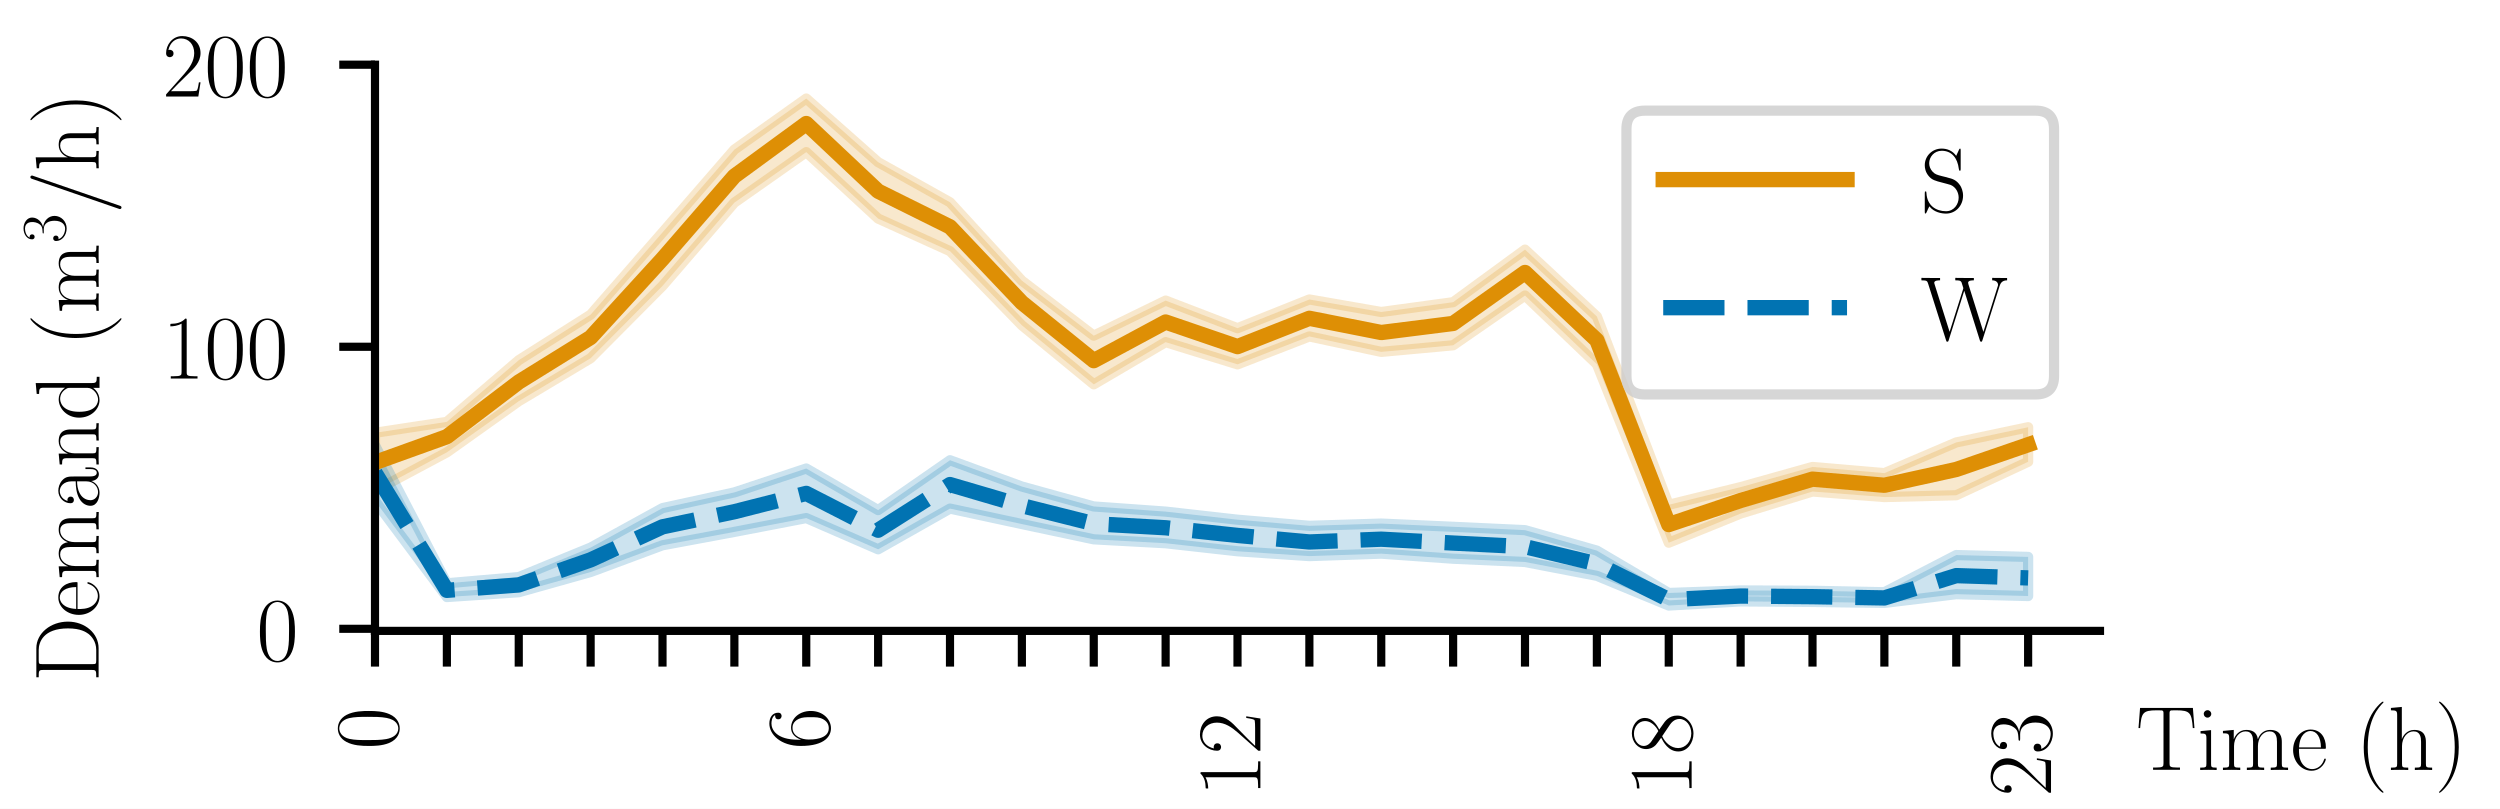
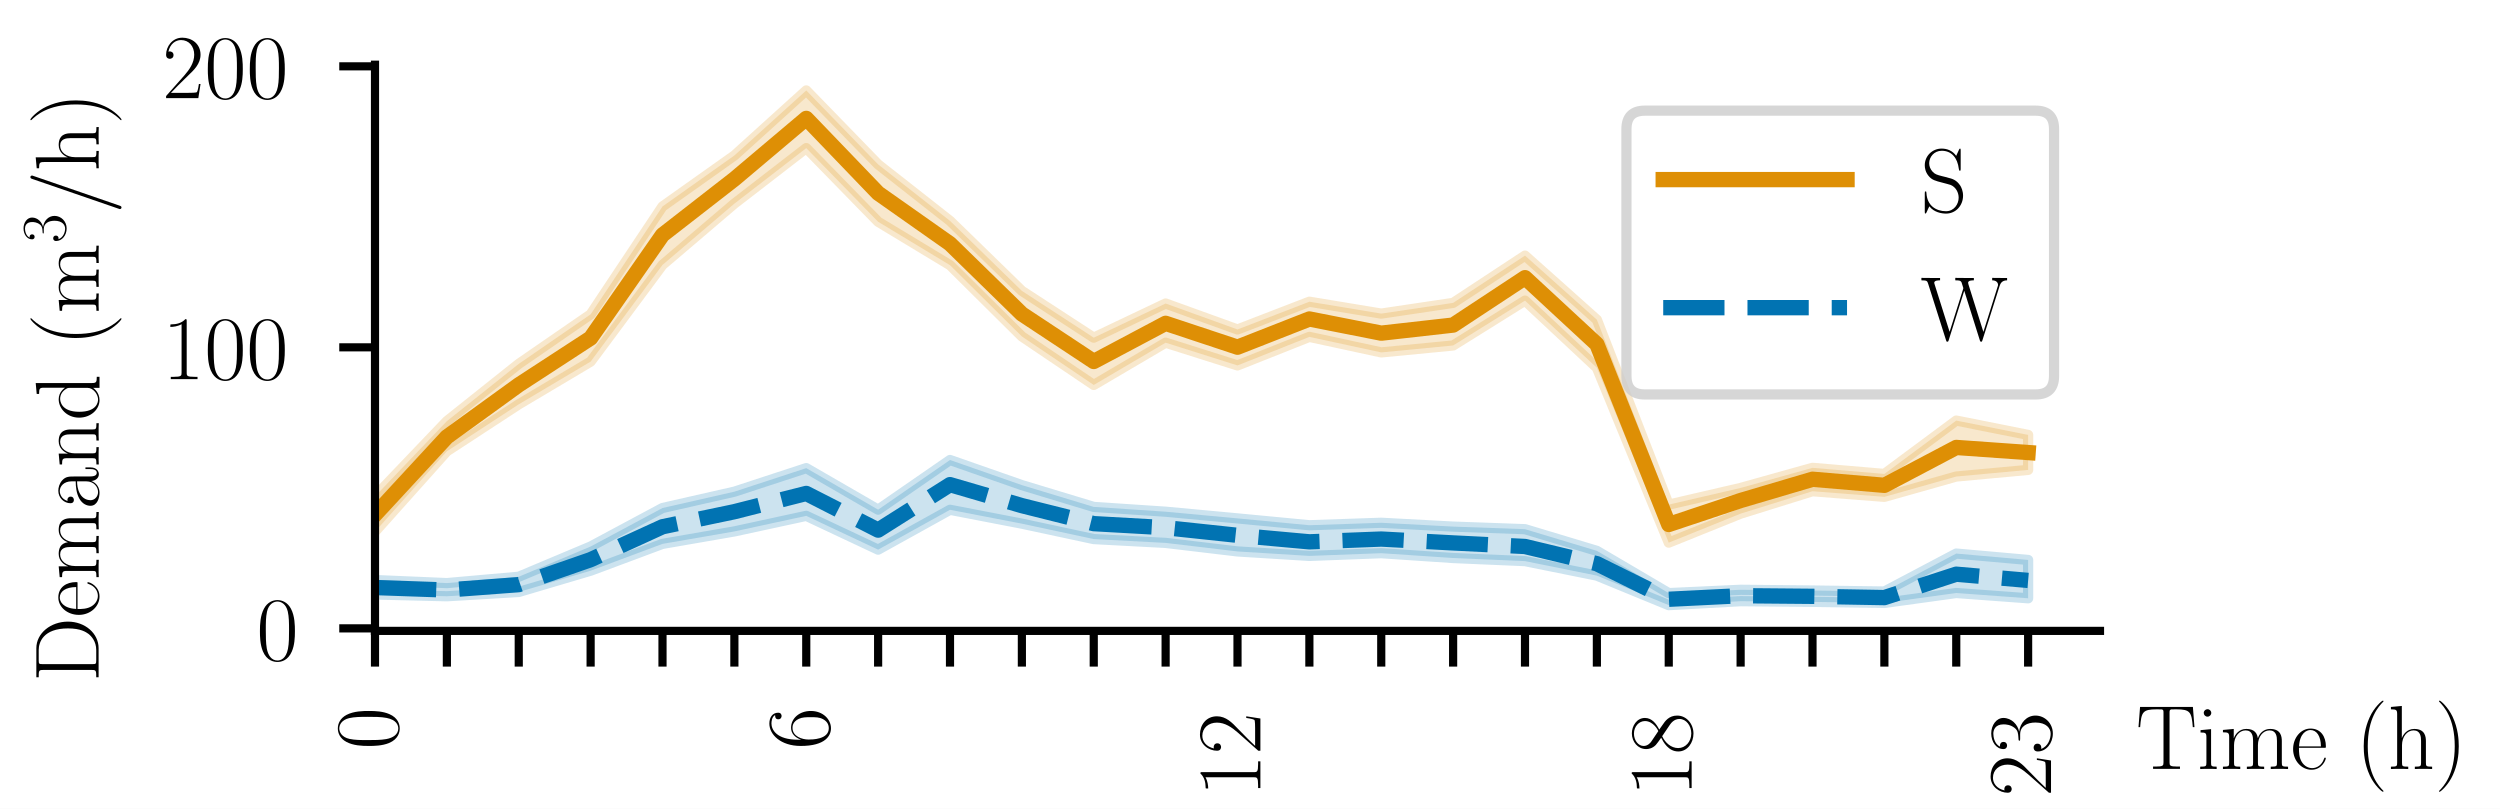
<svg xmlns="http://www.w3.org/2000/svg" xmlns:xlink="http://www.w3.org/1999/xlink" width="244.8pt" height="79.2pt" viewBox="0 0 244.8 79.2" version="1.1">
  <defs>
    <style type="text/css">*{stroke-linejoin: round; stroke-linecap: butt}</style>
  </defs>
  <g id="figure_1">
    <g id="patch_1">
      <path d="M 0 79.2  L 244.8 79.2  L 244.8 0  L 0 0  z " style="fill: #ffffff" />
    </g>
    <g id="axes_1">
      <g id="patch_2">
        <path d="M 36.72 61.776  L 205.632 61.776  L 205.632 6.336  L 36.72 6.336  z " style="fill: #ffffff" />
      </g>
      <g id="PolyCollection_1">
        <defs>
-           <path id="m12ce5b726d" d="M 36.72 -36.819  L 36.72 -31.152  L 43.758 -34.908  L 50.796 -39.917  L 57.834 -44.123  L 64.872 -51.203  L 71.91 -59.358  L 78.948 -64.305  L 85.986 -57.797  L 93.024 -54.61  L 100.062 -47.348  L 107.1 -41.566  L 114.138 -45.698  L 121.176 -43.523  L 128.214 -46.255  L 135.252 -44.744  L 142.29 -45.39  L 149.328 -50.262  L 156.366 -43.533  L 163.404 -26.059  L 170.442 -28.914  L 177.48 -31.071  L 184.518 -30.527  L 191.556 -30.705  L 198.594 -33.984  L 198.594 -37.366  L 198.594 -37.366  L 191.556 -35.878  L 184.518 -32.87  L 177.48 -33.476  L 170.442 -31.502  L 163.404 -29.772  L 156.366 -48.208  L 149.328 -54.757  L 142.29 -49.61  L 135.252 -48.649  L 128.214 -49.876  L 121.176 -47.063  L 114.138 -49.767  L 107.1 -46.332  L 100.062 -51.717  L 93.024 -59.392  L 85.986 -63.322  L 78.948 -69.552  L 71.91 -64.55  L 64.872 -56.44  L 57.834 -48.388  L 50.796 -43.93  L 43.758 -37.893  L 36.72 -36.819  z " style="stroke: #de8f05; stroke-opacity: 0.2" />
+           <path id="m1b6245ab65" d="M 36.72 -30.594  L 36.72 -27.14  L 43.758 -35.012  L 50.796 -39.61  L 57.834 -43.792  L 64.872 -53.26  L 71.91 -59.259  L 78.948 -64.697  L 85.986 -57.485  L 93.024 -53.235  L 100.062 -46.256  L 107.1 -41.506  L 114.138 -45.644  L 121.176 -43.417  L 128.214 -46.213  L 135.252 -44.692  L 142.29 -45.371  L 149.328 -49.762  L 156.366 -43.186  L 163.404 -26.065  L 170.442 -28.906  L 177.48 -31.099  L 184.518 -30.548  L 191.556 -32.538  L 198.594 -33.188  L 198.594 -36.615  L 198.594 -36.615  L 191.556 -38.017  L 184.518 -32.792  L 177.48 -33.389  L 170.442 -31.421  L 163.404 -29.788  L 156.366 -47.893  L 149.328 -54.172  L 142.29 -49.542  L 135.252 -48.492  L 128.214 -49.657  L 121.176 -46.939  L 114.138 -49.48  L 107.1 -46.136  L 100.062 -50.718  L 93.024 -57.574  L 85.986 -63.1  L 78.948 -70.344  L 71.91 -63.975  L 64.872 -58.984  L 57.834 -48.421  L 50.796 -43.569  L 43.758 -37.962  L 36.72 -30.594  z " style="stroke: #de8f05; stroke-opacity: 0.2" />
        </defs>
-         <g clip-path="url(#p8ca3960fbe)">
-           <use xlink:href="#m12ce5b726d" x="0" y="79.2" style="fill: #de8f05; fill-opacity: 0.2; stroke: #de8f05; stroke-opacity: 0.2" />
+         <g clip-path="url(#p51ac0f9c95)">
+           <use xlink:href="#m1b6245ab65" x="0" y="79.2" style="fill: #de8f05; fill-opacity: 0.2; stroke: #de8f05; stroke-opacity: 0.2" />
        </g>
      </g>
      <g id="PolyCollection_2">
        <defs>
-           <path id="mb909bb42ac" d="M 36.72 -35.595  L 36.72 -30.153  L 43.758 -20.737  L 50.796 -21.209  L 57.834 -23.188  L 64.872 -25.806  L 71.91 -27.116  L 78.948 -28.47  L 85.986 -25.413  L 93.024 -29.398  L 100.062 -27.884  L 107.1 -26.389  L 114.138 -26.005  L 121.176 -25.22  L 128.214 -24.746  L 135.252 -24.986  L 142.29 -24.49  L 149.328 -24.17  L 156.366 -22.814  L 163.404 -19.906  L 170.442 -20.311  L 177.48 -20.258  L 184.518 -20.161  L 191.556 -21.019  L 198.594 -20.835  L 198.594 -24.668  L 198.594 -24.668  L 191.556 -24.849  L 184.518 -21.21  L 177.48 -21.353  L 170.442 -21.384  L 163.404 -21.136  L 156.366 -25.286  L 149.328 -27.288  L 142.29 -27.617  L 135.252 -27.932  L 128.214 -27.713  L 121.176 -28.312  L 114.138 -29.104  L 107.1 -29.608  L 100.062 -31.558  L 93.024 -34.134  L 85.986 -29.252  L 78.948 -33.325  L 71.91 -30.985  L 64.872 -29.447  L 57.834 -25.58  L 50.796 -22.692  L 43.758 -22.085  L 36.72 -35.595  z " style="stroke: #0173b2; stroke-opacity: 0.2" />
+           <path id="m9e4629a9d5" d="M 36.72 -22.403  L 36.72 -20.987  L 43.758 -20.814  L 50.796 -21.234  L 57.834 -23.317  L 64.872 -25.943  L 71.91 -27.163  L 78.948 -28.688  L 85.986 -25.378  L 93.024 -29.281  L 100.062 -27.923  L 107.1 -26.414  L 114.138 -26.039  L 121.176 -25.203  L 128.214 -24.765  L 135.252 -25.031  L 142.29 -24.558  L 149.328 -24.255  L 156.366 -22.834  L 163.404 -19.944  L 170.442 -20.332  L 177.48 -20.263  L 184.518 -20.16  L 191.556 -21.133  L 198.594 -20.616  L 198.594 -24.371  L 198.594 -24.371  L 191.556 -24.996  L 184.518 -21.279  L 177.48 -21.378  L 170.442 -21.449  L 163.404 -21.124  L 156.366 -25.261  L 149.328 -27.383  L 142.29 -27.635  L 135.252 -28.011  L 128.214 -27.769  L 121.176 -28.439  L 114.138 -29.094  L 107.1 -29.563  L 100.062 -31.697  L 93.024 -34.158  L 85.986 -29.294  L 78.948 -33.362  L 71.91 -31.056  L 64.872 -29.456  L 57.834 -25.685  L 50.796 -22.726  L 43.758 -22.103  L 36.72 -22.403  z " style="stroke: #0173b2; stroke-opacity: 0.2" />
        </defs>
-         <g clip-path="url(#p8ca3960fbe)">
-           <use xlink:href="#mb909bb42ac" x="0" y="79.2" style="fill: #0173b2; fill-opacity: 0.2; stroke: #0173b2; stroke-opacity: 0.2" />
+         <g clip-path="url(#p51ac0f9c95)">
+           <use xlink:href="#m9e4629a9d5" x="0" y="79.2" style="fill: #0173b2; fill-opacity: 0.2; stroke: #0173b2; stroke-opacity: 0.2" />
        </g>
      </g>
      <g id="matplotlib.axis_1">
        <g id="xtick_1">
          <g id="line2d_1">
            <defs>
-               <path id="m2bdfe4a39f" d="M 0 0  L 0 3.5  " style="stroke: #000000; stroke-width: 0.8" />
-             </defs>
-             <g>
-               <use xlink:href="#m2bdfe4a39f" x="36.72" y="61.776" style="stroke: #000000; stroke-width: 0.8" />
+               <path id="m7a47368b50" d="M 0 0  L 0 3.5  " style="stroke: #000000; stroke-width: 0.8" />
+             </defs>
+             <g>
+               <use xlink:href="#m7a47368b50" x="36.72" y="61.776" style="stroke: #000000; stroke-width: 0.8" />
            </g>
          </g>
          <g id="text_1">
            <g transform="translate(38.96159 73.38369) rotate(-90) scale(0.09 -0.09)">
              <defs>
                <path id="CMR17-30" d="M 2688 2025  C 2688 2416 2682 3080 2413 3591  C 2176 4039 1798 4198 1466 4198  C 1158 4198 768 4058 525 3597  C 269 3118 243 2524 243 2025  C 243 1661 250 1106 448 619  C 723 -39 1216 -128 1466 -128  C 1760 -128 2208 -7 2470 600  C 2662 1042 2688 1559 2688 2025  z M 1466 -26  C 1056 -26 813 325 723 812  C 653 1188 653 1738 653 2096  C 653 2588 653 2997 736 3387  C 858 3929 1216 4096 1466 4096  C 1728 4096 2067 3923 2189 3400  C 2272 3036 2278 2607 2278 2096  C 2278 1680 2278 1169 2202 792  C 2067 95 1690 -26 1466 -26  z " transform="scale(0.015625)" />
              </defs>
              <use xlink:href="#CMR17-30" transform="scale(0.996264)" />
            </g>
          </g>
        </g>
        <g id="xtick_2">
          <g id="line2d_2">
            <g>
-               <use xlink:href="#m2bdfe4a39f" x="43.758" y="61.776" style="stroke: #000000; stroke-width: 0.8" />
+               <use xlink:href="#m7a47368b50" x="43.758" y="61.776" style="stroke: #000000; stroke-width: 0.8" />
            </g>
          </g>
        </g>
        <g id="xtick_3">
          <g id="line2d_3">
            <g>
-               <use xlink:href="#m2bdfe4a39f" x="50.796" y="61.776" style="stroke: #000000; stroke-width: 0.8" />
+               <use xlink:href="#m7a47368b50" x="50.796" y="61.776" style="stroke: #000000; stroke-width: 0.8" />
            </g>
          </g>
        </g>
        <g id="xtick_4">
          <g id="line2d_4">
            <g>
-               <use xlink:href="#m2bdfe4a39f" x="57.834" y="61.776" style="stroke: #000000; stroke-width: 0.8" />
+               <use xlink:href="#m7a47368b50" x="57.834" y="61.776" style="stroke: #000000; stroke-width: 0.8" />
            </g>
          </g>
        </g>
        <g id="xtick_5">
          <g id="line2d_5">
            <g>
-               <use xlink:href="#m2bdfe4a39f" x="64.872" y="61.776" style="stroke: #000000; stroke-width: 0.8" />
+               <use xlink:href="#m7a47368b50" x="64.872" y="61.776" style="stroke: #000000; stroke-width: 0.8" />
            </g>
          </g>
        </g>
        <g id="xtick_6">
          <g id="line2d_6">
            <g>
-               <use xlink:href="#m2bdfe4a39f" x="71.91" y="61.776" style="stroke: #000000; stroke-width: 0.8" />
+               <use xlink:href="#m7a47368b50" x="71.91" y="61.776" style="stroke: #000000; stroke-width: 0.8" />
            </g>
          </g>
        </g>
        <g id="xtick_7">
          <g id="line2d_7">
            <g>
-               <use xlink:href="#m2bdfe4a39f" x="78.948" y="61.776" style="stroke: #000000; stroke-width: 0.8" />
+               <use xlink:href="#m7a47368b50" x="78.948" y="61.776" style="stroke: #000000; stroke-width: 0.8" />
            </g>
          </g>
          <g id="text_2">
            <g transform="translate(81.18959 73.38369) rotate(-90) scale(0.09 -0.09)">
              <defs>
                <path id="CMR17-36" d="M 678 2176  C 678 3690 1395 4032 1811 4032  C 1946 4032 2272 4009 2400 3776  C 2298 3776 2106 3776 2106 3553  C 2106 3381 2246 3323 2336 3323  C 2394 3323 2566 3348 2566 3560  C 2566 3954 2246 4179 1805 4179  C 1043 4179 243 3390 243 1984  C 243 253 966 -128 1478 -128  C 2099 -128 2688 427 2688 1283  C 2688 2081 2170 2662 1517 2662  C 1126 2662 838 2407 678 1960  L 678 2176  z M 1478 25  C 691 25 691 1200 691 1436  C 691 1896 909 2560 1504 2560  C 1613 2560 1926 2560 2138 2120  C 2253 1870 2253 1609 2253 1289  C 2253 944 2253 690 2118 434  C 1978 171 1773 25 1478 25  z " transform="scale(0.015625)" />
              </defs>
              <use xlink:href="#CMR17-36" transform="scale(0.996264)" />
            </g>
          </g>
        </g>
        <g id="xtick_8">
          <g id="line2d_8">
            <g>
-               <use xlink:href="#m2bdfe4a39f" x="85.986" y="61.776" style="stroke: #000000; stroke-width: 0.8" />
+               <use xlink:href="#m7a47368b50" x="85.986" y="61.776" style="stroke: #000000; stroke-width: 0.8" />
            </g>
          </g>
        </g>
        <g id="xtick_9">
          <g id="line2d_9">
            <g>
-               <use xlink:href="#m2bdfe4a39f" x="93.024" y="61.776" style="stroke: #000000; stroke-width: 0.8" />
+               <use xlink:href="#m7a47368b50" x="93.024" y="61.776" style="stroke: #000000; stroke-width: 0.8" />
            </g>
          </g>
        </g>
        <g id="xtick_10">
          <g id="line2d_10">
            <g>
-               <use xlink:href="#m2bdfe4a39f" x="100.062" y="61.776" style="stroke: #000000; stroke-width: 0.8" />
+               <use xlink:href="#m7a47368b50" x="100.062" y="61.776" style="stroke: #000000; stroke-width: 0.8" />
            </g>
          </g>
        </g>
        <g id="xtick_11">
          <g id="line2d_11">
            <g>
-               <use xlink:href="#m2bdfe4a39f" x="107.1" y="61.776" style="stroke: #000000; stroke-width: 0.8" />
+               <use xlink:href="#m7a47368b50" x="107.1" y="61.776" style="stroke: #000000; stroke-width: 0.8" />
            </g>
          </g>
        </g>
        <g id="xtick_12">
          <g id="line2d_12">
            <g>
-               <use xlink:href="#m2bdfe4a39f" x="114.138" y="61.776" style="stroke: #000000; stroke-width: 0.8" />
+               <use xlink:href="#m7a47368b50" x="114.138" y="61.776" style="stroke: #000000; stroke-width: 0.8" />
            </g>
          </g>
        </g>
        <g id="xtick_13">
          <g id="line2d_13">
            <g>
-               <use xlink:href="#m2bdfe4a39f" x="121.176" y="61.776" style="stroke: #000000; stroke-width: 0.8" />
+               <use xlink:href="#m7a47368b50" x="121.176" y="61.776" style="stroke: #000000; stroke-width: 0.8" />
            </g>
          </g>
          <g id="text_3">
            <g transform="translate(123.4176 77.99138) rotate(-90) scale(0.09 -0.09)">
              <defs>
                <path id="CMR17-31" d="M 1702 4058  C 1702 4192 1696 4192 1606 4192  C 1357 3916 979 3827 621 3827  C 602 3827 570 3827 563 3808  C 557 3795 557 3782 557 3648  C 755 3648 1088 3686 1344 3839  L 1344 461  C 1344 236 1331 160 781 160  L 589 160  L 589 0  C 896 0 1216 0 1523 0  C 1830 0 2150 0 2458 0  L 2458 160  L 2266 160  C 1715 160 1702 230 1702 458  L 1702 4058  z " transform="scale(0.015625)" />
                <path id="CMR17-32" d="M 2669 989  L 2554 989  C 2490 536 2438 459 2413 420  C 2381 369 1920 369 1830 369  L 602 369  C 832 619 1280 1072 1824 1597  C 2214 1967 2669 2402 2669 3035  C 2669 3790 2067 4224 1395 4224  C 691 4224 262 3604 262 3030  C 262 2780 448 2748 525 2748  C 589 2748 781 2787 781 3010  C 781 3207 614 3264 525 3264  C 486 3264 448 3258 422 3245  C 544 3790 915 4058 1306 4058  C 1862 4058 2227 3617 2227 3035  C 2227 2479 1901 2000 1536 1584  L 262 146  L 262 0  L 2515 0  L 2669 989  z " transform="scale(0.015625)" />
              </defs>
              <use xlink:href="#CMR17-31" transform="scale(0.996264)" />
              <use xlink:href="#CMR17-32" transform="translate(45.69048 0) scale(0.996264)" />
            </g>
          </g>
        </g>
        <g id="xtick_14">
          <g id="line2d_14">
            <g>
-               <use xlink:href="#m2bdfe4a39f" x="128.214" y="61.776" style="stroke: #000000; stroke-width: 0.8" />
+               <use xlink:href="#m7a47368b50" x="128.214" y="61.776" style="stroke: #000000; stroke-width: 0.8" />
            </g>
          </g>
        </g>
        <g id="xtick_15">
          <g id="line2d_15">
            <g>
-               <use xlink:href="#m2bdfe4a39f" x="135.252" y="61.776" style="stroke: #000000; stroke-width: 0.8" />
+               <use xlink:href="#m7a47368b50" x="135.252" y="61.776" style="stroke: #000000; stroke-width: 0.8" />
            </g>
          </g>
        </g>
        <g id="xtick_16">
          <g id="line2d_16">
            <g>
-               <use xlink:href="#m2bdfe4a39f" x="142.29" y="61.776" style="stroke: #000000; stroke-width: 0.8" />
+               <use xlink:href="#m7a47368b50" x="142.29" y="61.776" style="stroke: #000000; stroke-width: 0.8" />
            </g>
          </g>
        </g>
        <g id="xtick_17">
          <g id="line2d_17">
            <g>
-               <use xlink:href="#m2bdfe4a39f" x="149.328" y="61.776" style="stroke: #000000; stroke-width: 0.8" />
+               <use xlink:href="#m7a47368b50" x="149.328" y="61.776" style="stroke: #000000; stroke-width: 0.8" />
            </g>
          </g>
        </g>
        <g id="xtick_18">
          <g id="line2d_18">
            <g>
-               <use xlink:href="#m2bdfe4a39f" x="156.366" y="61.776" style="stroke: #000000; stroke-width: 0.8" />
+               <use xlink:href="#m7a47368b50" x="156.366" y="61.776" style="stroke: #000000; stroke-width: 0.8" />
            </g>
          </g>
        </g>
        <g id="xtick_19">
          <g id="line2d_19">
            <g>
-               <use xlink:href="#m2bdfe4a39f" x="163.404" y="61.776" style="stroke: #000000; stroke-width: 0.8" />
+               <use xlink:href="#m7a47368b50" x="163.404" y="61.776" style="stroke: #000000; stroke-width: 0.8" />
            </g>
          </g>
          <g id="text_4">
            <g transform="translate(165.6456 77.99138) rotate(-90) scale(0.09 -0.09)">
              <defs>
                <path id="CMR17-38" d="M 1741 2264  C 2144 2467 2554 2773 2554 3263  C 2554 3841 1990 4179 1472 4179  C 890 4179 378 3759 378 3180  C 378 3021 416 2747 666 2505  C 730 2442 998 2251 1171 2130  C 883 1983 211 1634 211 934  C 211 279 838 -128 1459 -128  C 2144 -128 2720 362 2720 1010  C 2720 1590 2330 1857 2074 2029  L 1741 2264  z M 902 2822  C 851 2854 595 3051 595 3351  C 595 3739 998 4032 1459 4032  C 1965 4032 2336 3676 2336 3262  C 2336 2669 1670 2331 1638 2331  C 1632 2331 1626 2331 1574 2370  L 902 2822  z M 2080 1519  C 2176 1449 2483 1240 2483 851  C 2483 381 2010 25 1472 25  C 890 25 448 438 448 940  C 448 1443 838 1862 1280 2060  L 2080 1519  z " transform="scale(0.015625)" />
              </defs>
              <use xlink:href="#CMR17-31" transform="scale(0.996264)" />
              <use xlink:href="#CMR17-38" transform="translate(45.69048 0) scale(0.996264)" />
            </g>
          </g>
        </g>
        <g id="xtick_20">
          <g id="line2d_20">
            <g>
-               <use xlink:href="#m2bdfe4a39f" x="170.442" y="61.776" style="stroke: #000000; stroke-width: 0.8" />
+               <use xlink:href="#m7a47368b50" x="170.442" y="61.776" style="stroke: #000000; stroke-width: 0.8" />
            </g>
          </g>
        </g>
        <g id="xtick_21">
          <g id="line2d_21">
            <g>
-               <use xlink:href="#m2bdfe4a39f" x="177.48" y="61.776" style="stroke: #000000; stroke-width: 0.8" />
+               <use xlink:href="#m7a47368b50" x="177.48" y="61.776" style="stroke: #000000; stroke-width: 0.8" />
            </g>
          </g>
        </g>
        <g id="xtick_22">
          <g id="line2d_22">
            <g>
-               <use xlink:href="#m2bdfe4a39f" x="184.518" y="61.776" style="stroke: #000000; stroke-width: 0.8" />
+               <use xlink:href="#m7a47368b50" x="184.518" y="61.776" style="stroke: #000000; stroke-width: 0.8" />
            </g>
          </g>
        </g>
        <g id="xtick_23">
          <g id="line2d_23">
            <g>
-               <use xlink:href="#m2bdfe4a39f" x="191.556" y="61.776" style="stroke: #000000; stroke-width: 0.8" />
+               <use xlink:href="#m7a47368b50" x="191.556" y="61.776" style="stroke: #000000; stroke-width: 0.8" />
            </g>
          </g>
        </g>
        <g id="xtick_24">
          <g id="line2d_24">
            <g>
-               <use xlink:href="#m2bdfe4a39f" x="198.594" y="61.776" style="stroke: #000000; stroke-width: 0.8" />
+               <use xlink:href="#m7a47368b50" x="198.594" y="61.776" style="stroke: #000000; stroke-width: 0.8" />
            </g>
          </g>
          <g id="text_5">
            <g transform="translate(200.8356 77.99138) rotate(-90) scale(0.09 -0.09)">
              <defs>
                <path id="CMR17-33" d="M 1414 2157  C 1984 2157 2234 1662 2234 1090  C 2234 320 1824 25 1453 25  C 1114 25 563 194 390 693  C 422 680 454 680 486 680  C 640 680 755 782 755 948  C 755 1133 614 1216 486 1216  C 378 1216 211 1165 211 926  C 211 335 787 -128 1466 -128  C 2176 -128 2720 430 2720 1085  C 2720 1707 2208 2157 1600 2227  C 2086 2328 2554 2756 2554 3329  C 2554 3820 2048 4179 1472 4179  C 890 4179 378 3829 378 3329  C 378 3110 544 3072 627 3072  C 762 3072 877 3155 877 3321  C 877 3486 762 3569 627 3569  C 602 3569 570 3569 544 3557  C 730 3959 1235 4032 1459 4032  C 1683 4032 2106 3925 2106 3320  C 2106 3143 2080 2828 1862 2550  C 1670 2304 1453 2304 1242 2284  C 1210 2284 1062 2269 1037 2269  C 992 2263 966 2257 966 2208  C 966 2163 973 2157 1101 2157  L 1414 2157  z " transform="scale(0.015625)" />
              </defs>
              <use xlink:href="#CMR17-32" transform="scale(0.996264)" />
              <use xlink:href="#CMR17-33" transform="translate(45.69048 0) scale(0.996264)" />
            </g>
          </g>
        </g>
      </g>
      <g id="matplotlib.axis_2">
        <g id="ytick_1">
          <g id="line2d_25">
            <defs>
-               <path id="m999c4705f1" d="M 0 0  L -3.5 0  " style="stroke: #000000; stroke-width: 0.8" />
-             </defs>
-             <g>
-               <use xlink:href="#m999c4705f1" x="36.72" y="61.573" style="stroke: #000000; stroke-width: 0.8" />
+               <path id="m94e85b34f9" d="M 0 0  L -3.5 0  " style="stroke: #000000; stroke-width: 0.8" />
+             </defs>
+             <g>
+               <use xlink:href="#m94e85b34f9" x="36.72" y="61.528" style="stroke: #000000; stroke-width: 0.8" />
            </g>
          </g>
          <g id="text_6">
-             <g transform="translate(25.11231 64.68605) scale(0.09 -0.09)">
+             <g transform="translate(25.11231 64.64107) scale(0.09 -0.09)">
              <use xlink:href="#CMR17-30" transform="scale(0.996264)" />
            </g>
          </g>
        </g>
        <g id="ytick_2">
          <g id="line2d_26">
            <g>
-               <use xlink:href="#m999c4705f1" x="36.72" y="33.954" style="stroke: #000000; stroke-width: 0.8" />
+               <use xlink:href="#m94e85b34f9" x="36.72" y="34.011" style="stroke: #000000; stroke-width: 0.8" />
            </g>
          </g>
          <g id="text_7">
-             <g transform="translate(15.89693 37.06769) scale(0.09 -0.09)">
+             <g transform="translate(15.89693 37.12435) scale(0.09 -0.09)">
              <use xlink:href="#CMR17-31" transform="scale(0.996264)" />
              <use xlink:href="#CMR17-30" transform="translate(45.69048 0) scale(0.996264)" />
              <use xlink:href="#CMR17-30" transform="translate(91.38095 0) scale(0.996264)" />
            </g>
          </g>
        </g>
        <g id="ytick_3">
          <g id="line2d_27">
            <g>
-               <use xlink:href="#m999c4705f1" x="36.72" y="6.336" style="stroke: #000000; stroke-width: 0.8" />
+               <use xlink:href="#m94e85b34f9" x="36.72" y="6.494" style="stroke: #000000; stroke-width: 0.8" />
            </g>
          </g>
          <g id="text_8">
-             <g transform="translate(15.89693 9.449325) scale(0.09 -0.09)">
+             <g transform="translate(15.89693 9.607627) scale(0.09 -0.09)">
              <use xlink:href="#CMR17-32" transform="scale(0.996264)" />
              <use xlink:href="#CMR17-30" transform="translate(45.69048 0) scale(0.996264)" />
              <use xlink:href="#CMR17-30" transform="translate(91.38095 0) scale(0.996264)" />
            </g>
          </g>
        </g>
        <g id="text_9">
          <g transform="translate(9.655334 66.78684) rotate(-90) scale(0.09 -0.09)">
            <defs>
              <path id="CMR17-44" d="M 333 4352  L 333 4186  C 774 4186 845 4186 845 3900  L 845 452  C 845 166 774 166 333 166  L 333 0  L 2368 0  C 3398 0 4224 943 4224 2141  C 4224 3346 3411 4352 2368 4352  L 333 4352  z M 1523 166  C 1267 166 1254 197 1254 414  L 1254 3938  C 1254 4155 1267 4186 1523 4186  L 2240 4186  C 2771 4186 3750 3874 3750 2141  C 3750 1242 3488 879 3366 707  C 3213 510 2848 166 2240 166  L 1523 166  z " transform="scale(0.015625)" />
              <path id="CMR17-65" d="M 2438 1472  C 2464 1498 2464 1511 2464 1576  C 2464 2238 2118 2816 1389 2816  C 710 2816 173 2169 173 1383  C 173 551 781 -64 1459 -64  C 2176 -64 2458 607 2458 740  C 2458 784 2419 784 2406 784  C 2362 784 2355 771 2330 696  C 2189 265 1837 51 1504 51  C 1229 51 954 203 781 480  C 582 803 582 1176 582 1472  L 2438 1472  z M 589 1568  C 634 2505 1126 2714 1382 2714  C 1818 2714 2112 2297 2118 1568  L 589 1568  z " transform="scale(0.015625)" />
              <path id="CMR17-6d" d="M 4326 1933  C 4326 2252 4269 2790 3507 2790  C 3072 2790 2771 2496 2656 2151  L 2650 2151  C 2573 2676 2195 2790 1837 2790  C 1331 2790 1069 2400 973 2144  L 966 2144  L 966 2790  L 211 2720  L 211 2554  C 589 2554 646 2515 646 2208  L 646 428  C 646 184 621 153 211 153  L 211 -13  C 365 0 646 0 813 0  C 979 0 1267 0 1421 -13  L 1421 153  C 1011 153 986 178 986 428  L 986 1658  C 986 2247 1344 2688 1792 2688  C 2266 2688 2317 2266 2317 1958  L 2317 428  C 2317 184 2291 153 1882 153  L 1882 -13  C 2035 0 2317 0 2483 0  C 2650 0 2938 0 3091 -13  L 3091 153  C 2682 153 2656 178 2656 428  L 2656 1658  C 2656 2247 3014 2688 3462 2688  C 3936 2688 3987 2266 3987 1958  L 3987 428  C 3987 184 3962 153 3552 153  L 3552 -13  C 3706 0 3987 0 4154 0  C 4320 0 4608 0 4762 -13  L 4762 153  C 4352 153 4326 178 4326 428  L 4326 1933  z " transform="scale(0.015625)" />
              <path id="CMR17-61" d="M 2304 1653  C 2304 2072 2304 2294 2035 2543  C 1798 2752 1523 2816 1306 2816  C 800 2816 435 2407 435 1971  C 435 1728 627 1728 666 1728  C 749 1728 896 1778 896 1954  C 896 2112 774 2181 666 2181  C 640 2181 608 2174 589 2168  C 723 2592 1069 2714 1293 2714  C 1613 2714 1965 2429 1965 1885  L 1965 1600  C 1587 1600 1133 1549 774 1357  C 371 1133 256 813 256 570  C 256 77 832 -64 1171 -64  C 1523 -64 1850 139 1990 511  C 2003 233 2182 -18 2464 -18  C 2598 -18 2938 70 2938 567  L 2938 920  L 2822 920  L 2822 562  C 2822 178 2650 128 2566 128  C 2304 128 2304 458 2304 738  L 2304 1653  z M 1965 870  C 1965 317 1568 38 1216 38  C 896 38 646 275 646 570  C 646 761 730 1100 1101 1305  C 1408 1478 1760 1504 1965 1504  L 1965 870  z " transform="scale(0.015625)" />
              <path id="CMR17-6e" d="M 2656 1933  C 2656 2259 2592 2790 1837 2790  C 1331 2790 1069 2400 973 2144  L 966 2144  L 966 2790  L 211 2720  L 211 2554  C 589 2554 646 2515 646 2208  L 646 428  C 646 184 621 153 211 153  L 211 -13  C 365 0 646 0 813 0  C 979 0 1267 0 1421 -13  L 1421 153  C 1011 153 986 178 986 428  L 986 1658  C 986 2247 1344 2688 1792 2688  C 2266 2688 2317 2266 2317 1958  L 2317 428  C 2317 184 2291 153 1882 153  L 1882 -13  C 2035 0 2317 0 2483 0  C 2650 0 2938 0 3091 -13  L 3091 153  C 2682 153 2656 178 2656 428  L 2656 1933  z " transform="scale(0.015625)" />
              <path id="CMR17-64" d="M 1869 4326  L 1869 4160  C 2246 4160 2304 4122 2304 3820  L 2304 2345  C 2278 2377 2016 2790 1498 2790  C 845 2790 211 2208 211 1364  C 211 525 806 -64 1434 -64  C 1978 -64 2259 337 2291 380  L 2291 -63  L 3066 -63  L 3066 128  C 2688 128 2630 166 2630 473  L 2630 4396  L 1869 4326  z M 2291 755  C 2291 563 2176 390 2029 262  C 1811 70 1594 38 1472 38  C 1286 38 621 134 621 1356  C 621 2612 1363 2688 1530 2688  C 1824 2688 2061 2522 2208 2291  C 2291 2157 2291 2138 2291 2023  L 2291 755  z " transform="scale(0.015625)" />
              <path id="CMR17-28" d="M 1958 -1561  C 1958 -1555 1958 -1542 1939 -1523  C 1645 -1224 858 -407 858 1581  C 858 3569 1632 4379 1946 4697  C 1946 4704 1958 4717 1958 4736  C 1958 4755 1939 4768 1914 4768  C 1843 4768 1299 4296 986 3594  C 666 2887 576 2199 576 1588  C 576 1128 621 351 1005 -471  C 1312 -1135 1837 -1600 1914 -1600  C 1946 -1600 1958 -1587 1958 -1561  z " transform="scale(0.015625)" />
              <path id="CMR17-2f" d="M 2605 4545  C 2637 4627 2637 4640 2637 4653  C 2637 4729 2579 4768 2528 4768  C 2451 4768 2426 4717 2400 4640  L 326 -1377  C 294 -1460 294 -1473 294 -1486  C 294 -1562 352 -1600 403 -1600  C 480 -1600 506 -1549 531 -1473  L 2605 4545  z " transform="scale(0.015625)" />
              <path id="CMR17-68" d="M 2656 1933  C 2656 2259 2592 2790 1837 2790  C 1312 2790 1056 2368 979 2157  L 973 2157  L 973 4396  L 211 4326  L 211 4160  C 589 4160 646 4122 646 3817  L 646 426  C 646 184 621 153 211 153  L 211 -13  C 365 0 646 0 813 0  C 979 0 1267 0 1421 -13  L 1421 153  C 1011 153 986 178 986 428  L 986 1658  C 986 2247 1344 2688 1792 2688  C 2266 2688 2317 2266 2317 1958  L 2317 428  C 2317 184 2291 153 1882 153  L 1882 -13  C 2035 0 2317 0 2483 0  C 2650 0 2938 0 3091 -13  L 3091 153  C 2682 153 2656 178 2656 428  L 2656 1933  z " transform="scale(0.015625)" />
              <path id="CMR17-29" d="M 1683 1581  C 1683 2040 1638 2817 1254 3639  C 947 4303 422 4768 346 4768  C 326 4768 301 4761 301 4729  C 301 4717 307 4710 314 4697  C 621 4378 1402 3568 1402 1584  C 1402 -407 627 -1217 314 -1537  C 307 -1549 301 -1556 301 -1568  C 301 -1600 326 -1600 346 -1600  C 416 -1600 960 -1128 1274 -426  C 1594 281 1683 969 1683 1581  z " transform="scale(0.015625)" />
            </defs>
            <use xlink:href="#CMR17-44" transform="scale(0.996264)" />
            <use xlink:href="#CMR17-65" transform="translate(70.39356 0) scale(0.996264)" />
            <use xlink:href="#CMR17-6d" transform="translate(110.8792 0) scale(0.996264)" />
            <use xlink:href="#CMR17-61" transform="translate(187.7988 0) scale(0.996264)" />
            <use xlink:href="#CMR17-6e" transform="translate(233.4893 0) scale(0.996264)" />
            <use xlink:href="#CMR17-64" transform="translate(284.3847 0) scale(0.996264)" />
            <use xlink:href="#CMR17-28" transform="translate(365.356 0) scale(0.996264)" />
            <use xlink:href="#CMR17-6d" transform="translate(400.6368 0) scale(0.996264)" />
            <use xlink:href="#CMR17-33" transform="translate(477.5563 36.15364) scale(0.697382)" />
            <use xlink:href="#CMR17-2f" transform="translate(510.0377 0) scale(0.996264)" />
            <use xlink:href="#CMR17-68" transform="translate(555.7281 0) scale(0.996264)" />
            <use xlink:href="#CMR17-29" transform="translate(606.6235 0) scale(0.996264)" />
          </g>
        </g>
      </g>
      <g id="line2d_28">
-         <path d="M 36.72 45.291  L 43.758 42.759  L 50.796 37.408  L 57.834 33.044  L 64.872 25.35  L 71.91 17.249  L 78.948 12.097  L 85.986 18.721  L 93.024 22.214  L 100.062 29.632  L 107.1 35.316  L 114.138 31.532  L 121.176 33.941  L 128.214 31.168  L 135.252 32.561  L 142.29 31.672  L 149.328 26.682  L 156.366 33.319  L 163.404 51.367  L 170.442 49.009  L 177.48 46.919  L 184.518 47.517  L 191.556 45.97  L 198.594 43.546  " clip-path="url(#p8ca3960fbe)" style="fill: none; stroke: #de8f05; stroke-width: 1.5; stroke-linecap: square" />
+         <path d="M 36.72 50.396  L 43.758 42.783  L 50.796 37.687  L 57.834 33.104  L 64.872 23.008  L 71.91 17.534  L 78.948 11.594  L 85.986 18.916  L 93.024 23.871  L 100.062 30.744  L 107.1 35.396  L 114.138 31.66  L 121.176 33.997  L 128.214 31.235  L 135.252 32.623  L 142.29 31.831  L 149.328 27.191  L 156.366 33.706  L 163.404 51.359  L 170.442 49.01  L 177.48 46.928  L 184.518 47.524  L 191.556 43.814  L 198.594 44.313  " clip-path="url(#p51ac0f9c95)" style="fill: none; stroke: #de8f05; stroke-width: 1.5; stroke-linecap: square" />
      </g>
      <g id="line2d_29">
-         <path d="M 36.72 46.293  L 43.758 57.806  L 50.796 57.277  L 57.834 54.822  L 64.872 51.587  L 71.91 50.108  L 78.948 48.314  L 85.986 51.918  L 93.024 47.448  L 100.062 49.513  L 107.1 51.283  L 114.138 51.679  L 121.176 52.429  L 128.214 53.07  L 135.252 52.797  L 142.29 53.176  L 149.328 53.528  L 156.366 55.219  L 163.404 58.716  L 170.442 58.365  L 177.48 58.426  L 184.518 58.55  L 191.556 56.365  L 198.594 56.59  " clip-path="url(#p8ca3960fbe)" style="fill: none; stroke-dasharray: 6,2.25; stroke-dashoffset: 0; stroke: #0173b2; stroke-width: 1.5" />
+         <path d="M 36.72 57.531  L 43.758 57.775  L 50.796 57.247  L 57.834 54.802  L 64.872 51.579  L 71.91 50.105  L 78.948 48.318  L 85.986 51.909  L 93.024 47.455  L 100.062 49.512  L 107.1 51.275  L 114.138 51.67  L 121.176 52.418  L 128.214 53.056  L 135.252 52.784  L 142.29 53.162  L 149.328 53.512  L 156.366 55.198  L 163.404 58.681  L 170.442 58.331  L 177.48 58.393  L 184.518 58.517  L 191.556 56.225  L 198.594 56.835  " clip-path="url(#p51ac0f9c95)" style="fill: none; stroke-dasharray: 6,2.25; stroke-dashoffset: 0; stroke: #0173b2; stroke-width: 1.5" />
      </g>
      <g id="line2d_30" />
      <g id="line2d_31" />
      <g id="patch_3">
        <path d="M 36.72 61.776  L 36.72 6.336  " style="fill: none; stroke: #000000; stroke-width: 0.8; stroke-linejoin: miter; stroke-linecap: square" />
      </g>
      <g id="patch_4">
        <path d="M 36.72 61.776  L 205.632 61.776  " style="fill: none; stroke: #000000; stroke-width: 0.8; stroke-linejoin: miter; stroke-linecap: square" />
      </g>
      <g id="text_10">
-         <g transform="translate(209.151 75.38191) scale(0.09 -0.09)">
+         <g transform="translate(209.151 75.2861) scale(0.09 -0.09)">
          <defs>
            <path id="CMR17-54" d="M 3981 4326  L 288 4326  L 179 2918  L 294 2918  C 378 3976 467 4160 1453 4160  C 1568 4160 1754 4160 1805 4154  C 1926 4135 1926 4058 1926 3912  L 1926 459  C 1926 230 1907 160 1376 160  L 1197 160  L 1197 0  C 1504 0 1824 0 2138 0  C 2451 0 2771 0 3078 0  L 3078 160  L 2899 160  C 2368 160 2349 230 2349 459  L 2349 3912  C 2349 4052 2349 4129 2464 4154  C 2515 4160 2701 4160 2816 4160  C 3795 4160 3891 3976 3974 2918  L 4090 2918  L 3981 4326  z " transform="scale(0.015625)" />
            <path id="CMR17-69" d="M 992 3909  C 992 4049 877 4170 730 4170  C 589 4170 467 4056 467 3909  C 467 3769 582 3648 730 3648  C 870 3648 992 3763 992 3909  z M 243 2706  L 243 2541  C 602 2541 653 2502 653 2197  L 653 427  C 653 184 627 153 218 153  L 218 -13  C 371 0 646 0 806 0  C 960 0 1222 0 1370 -13  L 1370 153  C 992 153 979 191 979 420  L 979 2776  L 243 2706  z " transform="scale(0.015625)" />
          </defs>
          <use xlink:href="#CMR17-54" transform="scale(0.996264)" />
          <use xlink:href="#CMR17-69" transform="translate(66.50988 0) scale(0.996264)" />
          <use xlink:href="#CMR17-6d" transform="translate(91.38094 0) scale(0.996264)" />
          <use xlink:href="#CMR17-65" transform="translate(168.3005 0) scale(0.996264)" />
          <use xlink:href="#CMR17-28" transform="translate(238.8622 0) scale(0.996264)" />
          <use xlink:href="#CMR17-68" transform="translate(274.1429 0) scale(0.996264)" />
          <use xlink:href="#CMR17-29" transform="translate(325.0383 0) scale(0.996264)" />
        </g>
      </g>
      <g id="legend_1">
        <g id="patch_5">
          <path d="M 161.062 38.623  L 199.332 38.623  Q 201.132 38.623 201.132 36.823  L 201.132 12.636  Q 201.132 10.836 199.332 10.836  L 161.062 10.836  Q 159.262 10.836 159.262 12.636  L 159.262 36.823  Q 159.262 38.623 161.062 38.623  z " style="fill: #ffffff; opacity: 0.8; stroke: #cccccc; stroke-linejoin: miter" />
        </g>
        <g id="line2d_32">
          <path d="M 162.862 17.586  L 171.862 17.586  L 180.862 17.586  " style="fill: none; stroke: #de8f05; stroke-width: 1.5; stroke-linecap: square" />
        </g>
        <g id="text_11">
          <g transform="translate(188.062 20.736) scale(0.09 -0.09)">
            <defs>
              <path id="CMR17-53" d="M 2803 4290  C 2803 4404 2797 4411 2758 4411  C 2720 4411 2707 4385 2682 4328  L 2490 3907  C 2246 4257 1875 4416 1472 4416  C 819 4416 294 3901 294 3253  C 294 3056 339 2776 557 2510  C 794 2218 1018 2167 1530 2033  C 1722 1982 2042 1899 2106 1874  C 2470 1722 2662 1341 2662 985  C 2662 527 2336 38 1779 38  C 1094 38 454 419 410 1311  C 403 1413 397 1419 352 1419  C 301 1419 294 1413 294 1285  L 294 -1  C 294 -115 301 -122 339 -122  C 384 -122 397 -90 486 108  C 493 127 493 140 614 381  C 934 -39 1472 -128 1779 -128  C 2477 -128 2970 451 2970 1124  C 2970 1454 2848 1708 2778 1823  C 2509 2230 2221 2306 1914 2382  C 1869 2402 1856 2402 1498 2490  C 1152 2579 1005 2624 845 2796  C 666 2992 602 3196 602 3399  C 602 3812 934 4263 1478 4263  C 2157 4263 2579 3786 2675 2993  C 2694 2878 2701 2872 2746 2872  C 2803 2872 2803 2891 2803 2999  L 2803 4290  z " transform="scale(0.015625)" />
            </defs>
            <use xlink:href="#CMR17-53" transform="scale(0.996264)" />
          </g>
        </g>
        <g id="line2d_33">
          <path d="M 162.862 30.129  L 171.862 30.129  L 180.862 30.129  " style="fill: none; stroke-dasharray: 6,2.25; stroke-dashoffset: 0; stroke: #0173b2; stroke-width: 1.5" />
        </g>
        <g id="text_12">
          <g transform="translate(188.062 33.27946) scale(0.09 -0.09)">
            <defs>
              <path id="CMR17-57" d="M 5523 3764  C 5581 3936 5677 4160 6048 4160  L 6048 4326  C 5939 4326 5715 4326 5600 4326  C 5440 4326 5158 4326 5005 4332  L 5005 4160  C 5293 4160 5414 4000 5414 3847  C 5414 3802 5408 3777 5382 3707  L 4390 555  L 3347 3873  C 3328 3937 3322 3963 3322 3988  C 3322 4160 3603 4160 3725 4160  L 3725 4326  C 3539 4326 3219 4326 3021 4326  C 2861 4326 2573 4326 2426 4332  L 2426 4160  C 2720 4160 2797 4141 2861 4027  C 2886 3969 2989 3638 2989 3619  C 2989 3593 2976 3555 2970 3536  L 2029 561  L 986 3867  C 954 3957 954 3969 954 3982  C 954 4160 1235 4160 1363 4160  L 1363 4326  C 1178 4326 858 4326 659 4326  C 493 4326 211 4326 58 4332  L 58 4160  C 442 4160 467 4122 531 3918  L 1779 -20  C 1811 -115 1811 -128 1869 -128  C 1920 -128 1939 -115 1965 -26  L 3053 3433  L 4141 -26  C 4166 -115 4186 -128 4237 -128  C 4294 -128 4294 -115 4326 -20  L 5523 3764  z " transform="scale(0.015625)" />
            </defs>
            <use xlink:href="#CMR17-57" transform="scale(0.996264)" />
          </g>
        </g>
      </g>
    </g>
  </g>
  <defs>
-     <clipPath id="p8ca3960fbe">
+     <clipPath id="p51ac0f9c95">
      <rect x="36.72" y="6.336" width="168.912" height="55.44" />
    </clipPath>
  </defs>
</svg>
